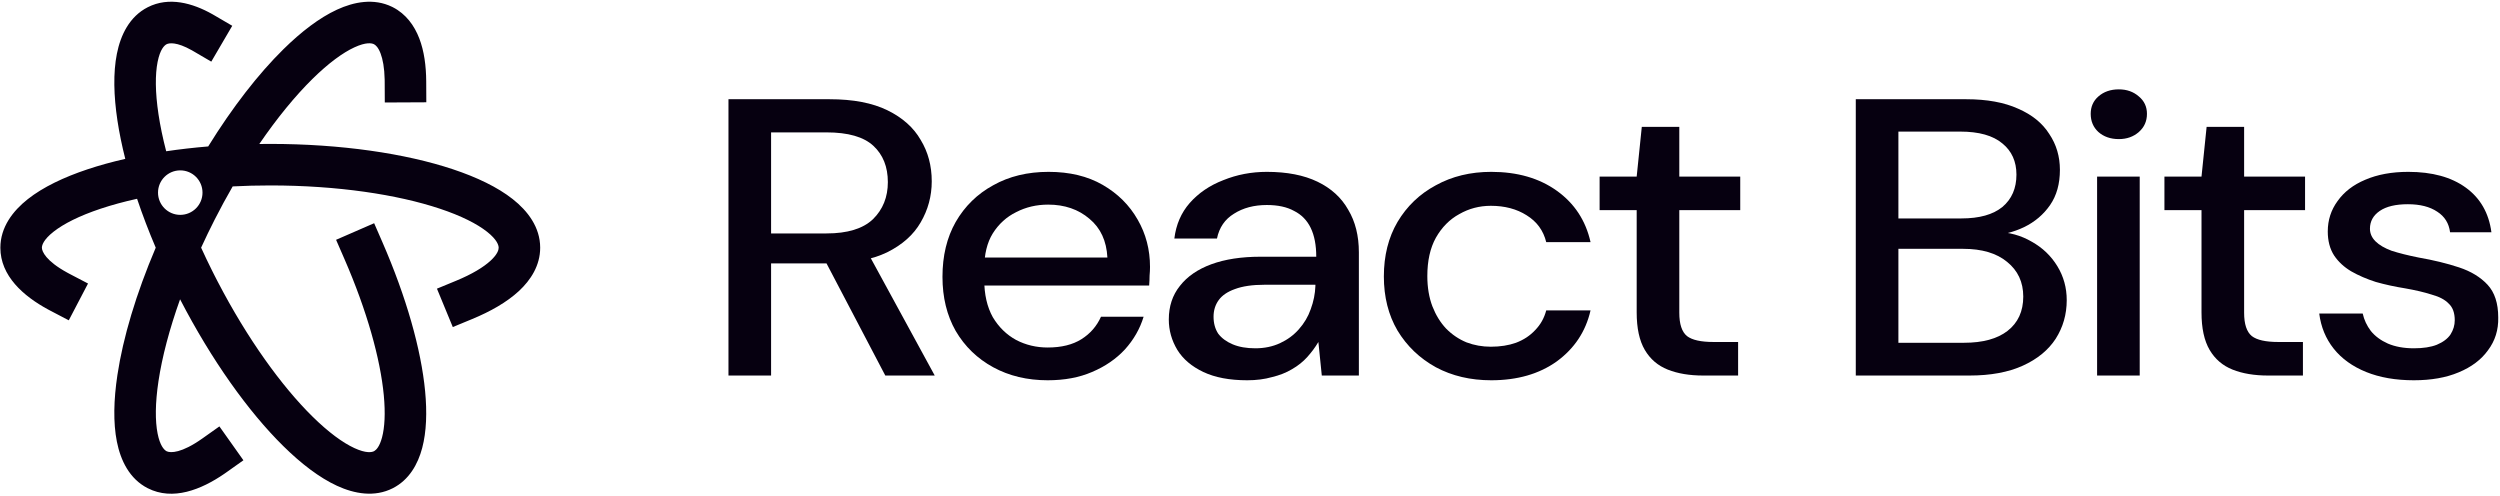
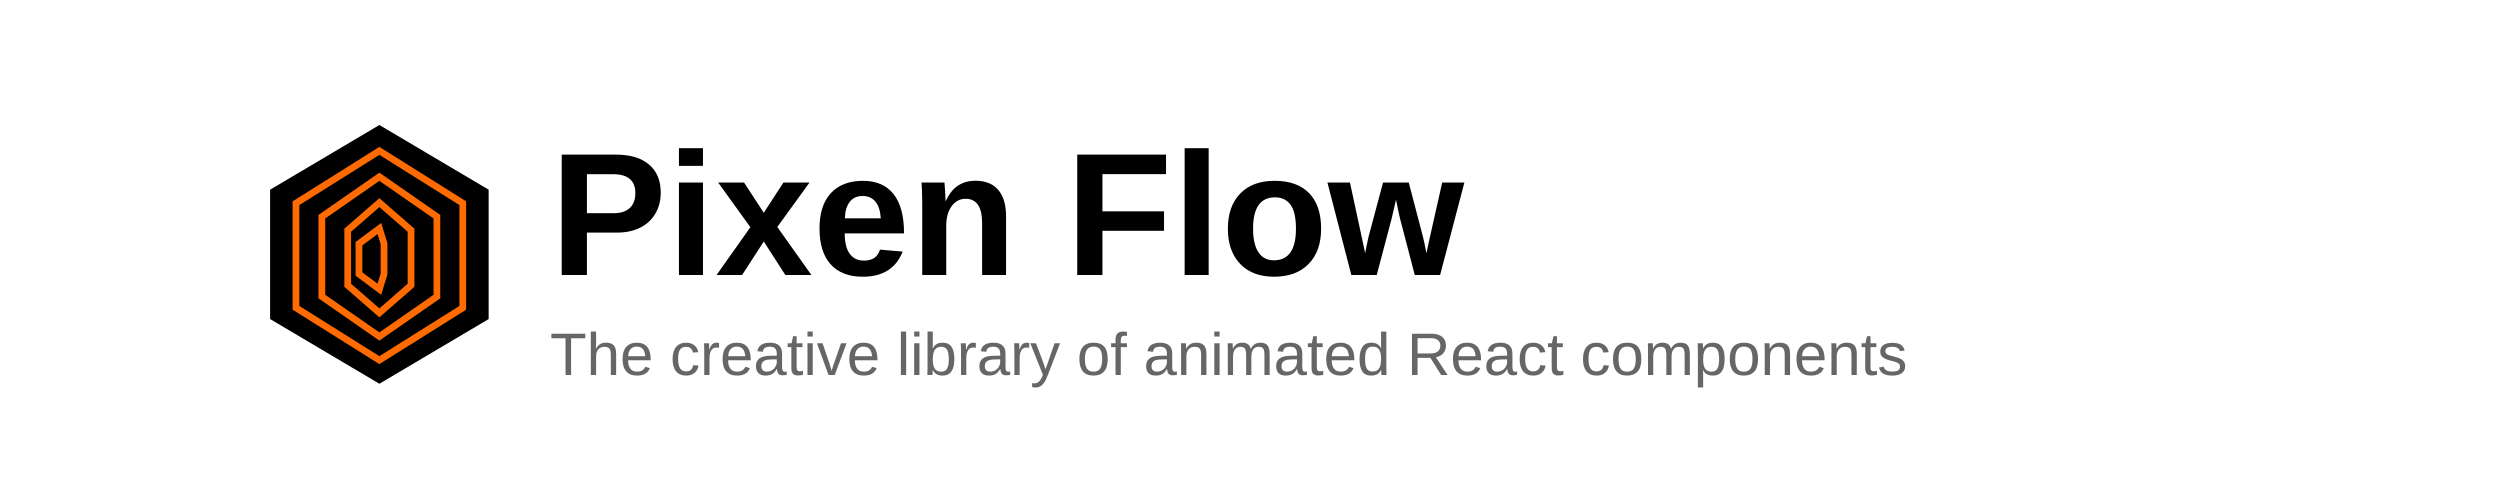
- <svg xmlns="http://www.w3.org/2000/svg" width="1074" height="213" viewBox="0 0 1074 213" fill="none">
-   <path d="M63.472 3.106C72.603 -1.549 82.758 1.322 91.255 6.109L92.072 6.578L99.772 11.081L90.766 26.479L83.066 21.976L82.418 21.604C75.821 17.896 72.647 18.452 71.572 19L71.565 19.003C70.653 19.467 68.8 21.1 67.708 26.592C66.641 31.959 66.649 39.555 68.088 49.107C68.831 54.041 69.937 59.359 71.393 64.98C77.185 64.123 83.217 63.428 89.44 62.912C99.856 46.078 110.994 31.757 121.728 21.184C129.391 13.636 137.216 7.632 144.77 4.146C152.09 0.768 160.606 -0.855 168.377 2.912L168.747 3.096L168.765 3.104C174.428 6 178.015 11.016 180.128 16.512C182.215 21.94 183.069 28.302 183.102 35.025L183.146 43.944L165.307 44.031L165.264 35.112L165.25 34.108C165.146 29.172 164.461 25.472 163.478 22.913C162.458 20.261 161.34 19.345 160.652 18.991C159.732 18.528 157.316 18.002 152.244 20.343C147.271 22.637 141.129 27.113 134.245 33.893C126.874 41.154 119.074 50.64 111.397 61.86C112.961 61.838 114.533 61.825 116.111 61.825C146.356 61.825 174.11 65.899 194.612 72.732C204.816 76.133 213.718 80.38 220.252 85.528C226.685 90.598 232.063 97.591 232.063 106.422C232.063 114.032 228.031 120.308 222.88 125.069C217.73 129.829 210.733 133.805 202.762 137.096L194.518 140.499L187.711 124.011L195.955 120.607C202.849 117.761 207.745 114.767 210.771 111.97C213.796 109.173 214.225 107.303 214.225 106.422C214.224 105.399 213.61 103.007 209.211 99.54C204.911 96.152 198.137 92.71 188.972 89.655C170.734 83.576 144.972 79.664 116.111 79.664C110.604 79.664 105.21 79.807 99.959 80.08C97.333 84.632 94.758 89.372 92.258 94.276C90.182 98.349 88.229 102.398 86.4 106.402C87.872 109.626 89.423 112.878 91.055 116.148L92.269 118.556L92.27 118.558L93.505 120.957C106.318 145.599 120.98 165.884 134.247 178.952C141.129 185.731 147.271 190.204 152.242 192.496C157.32 194.838 159.735 194.305 160.652 193.84L160.813 193.752C161.658 193.251 163.081 191.855 164.133 187.884C165.25 183.663 165.62 177.599 164.875 169.767C163.391 154.176 157.687 133.567 147.94 111.196L144.378 103.019L160.732 95.893L164.295 104.071C174.528 127.557 180.918 150.047 182.634 168.078C183.488 177.058 183.234 185.436 181.377 192.45C179.524 199.448 175.743 206.169 168.756 209.732L168.751 209.734C160.883 213.74 152.211 212.125 144.772 208.695C137.218 205.211 129.392 199.209 121.729 191.661C106.699 176.857 90.878 154.698 77.362 128.574C72.75 141.468 69.632 153.436 68.083 163.728C66.645 173.282 66.638 180.88 67.706 186.249C68.731 191.399 70.424 193.157 71.384 193.739L71.565 193.841L71.574 193.845L71.715 193.911C73.273 194.583 77.887 194.787 86.978 188.341L94.253 183.182L104.571 197.734L97.295 202.893L96.344 203.557C86.437 210.359 74.25 215.233 63.472 209.737V209.738C55.601 205.731 51.809 197.765 50.21 189.73C48.586 181.571 48.842 171.711 50.442 161.074C52.848 145.089 58.473 126.19 66.903 106.402C63.857 99.252 61.179 92.218 58.885 85.395C53.219 86.65 47.982 88.078 43.251 89.655C34.085 92.71 27.311 96.152 23.012 99.54C18.613 103.007 17.998 105.399 17.998 106.422C17.998 107.963 19.619 112.07 28.98 117.169L29.91 117.666L37.813 121.8L29.546 137.606L21.643 133.473L20.616 132.926C10.035 127.184 0.16 118.521 0.16 106.422C0.16 97.591 5.538 90.598 11.971 85.528C18.504 80.379 27.406 76.133 37.61 72.732C42.605 71.068 48.03 69.568 53.816 68.25C52.362 62.492 51.233 56.974 50.448 51.766C48.846 41.13 48.589 31.271 50.212 23.112C51.81 15.078 55.601 7.114 63.472 3.106ZM77.439 73.191C72.16 73.191 67.882 77.47 67.882 82.748C67.882 88.026 72.161 92.305 77.439 92.305C82.716 92.305 86.995 88.026 86.995 82.748C86.995 77.47 82.716 73.191 77.439 73.191Z" fill="#060010" />
-   <path d="M312.951 161.33V42.627H356.34C366.47 42.627 374.77 44.21 381.238 47.376C387.707 50.541 392.467 54.78 395.518 60.094C398.692 65.294 400.278 71.229 400.278 77.899C400.278 84.23 398.692 90.108 395.518 95.535C392.467 100.848 387.646 105.144 381.055 108.422C374.465 111.588 366.043 113.17 355.791 113.17H331.259V161.33H312.951ZM380.323 161.33L352.678 108.592H372.817L401.56 161.33H380.323ZM331.259 100.283H355.058C364.09 100.283 370.742 98.248 375.014 94.178C379.286 89.995 381.421 84.682 381.421 78.238C381.421 71.681 379.347 66.481 375.197 62.637C371.047 58.794 364.334 56.872 355.058 56.872H331.259V100.283Z" fill="#060010" />
-   <path d="M450.106 163.364C441.319 163.364 433.508 161.499 426.673 157.769C419.838 154.038 414.468 148.838 410.562 142.168C406.778 135.498 404.887 127.754 404.887 118.936C404.887 109.892 406.778 102.035 410.562 95.365C414.468 88.582 419.838 83.325 426.673 79.595C433.508 75.751 441.441 73.829 450.473 73.829C459.504 73.829 467.255 75.695 473.723 79.425C480.192 83.156 485.196 88.13 488.736 94.348C492.275 100.452 494.045 107.235 494.045 114.697C494.045 115.827 493.984 117.071 493.862 118.427C493.862 119.671 493.801 121.084 493.679 122.667H418.251V110.627H475.737C475.371 103.505 472.808 97.965 468.048 94.009C463.288 89.939 457.368 87.904 450.29 87.904C445.285 87.904 440.709 88.978 436.559 91.126C432.409 93.161 429.053 96.213 426.49 100.283C424.049 104.24 422.828 109.27 422.828 115.375V120.123C422.828 126.454 424.049 131.824 426.49 136.233C429.053 140.528 432.409 143.807 436.559 146.068C440.709 148.216 445.224 149.29 450.106 149.29C455.965 149.29 460.786 148.103 464.569 145.729C468.353 143.355 471.16 140.133 472.991 136.063H491.299C489.712 141.263 487.027 145.955 483.243 150.138C479.46 154.207 474.761 157.429 469.146 159.803C463.654 162.177 457.307 163.364 450.106 163.364Z" fill="#060010" />
-   <path d="M535.805 163.364C528.238 163.364 521.952 162.177 516.948 159.803C511.944 157.429 508.221 154.264 505.78 150.307C503.339 146.237 502.119 141.885 502.119 137.25C502.119 131.598 503.705 126.793 506.879 122.836C510.052 118.766 514.568 115.658 520.426 113.51C526.285 111.362 533.303 110.288 541.48 110.288H565.463C565.463 105.314 564.67 101.187 563.083 97.909C561.496 94.63 559.116 92.2 555.943 90.617C552.892 88.921 548.986 88.073 544.226 88.073C538.734 88.073 534.035 89.317 530.129 91.804C526.224 94.178 523.783 97.739 522.806 102.487H504.499C505.231 96.496 507.428 91.408 511.089 87.226C514.873 82.93 519.694 79.651 525.552 77.39C531.411 75.016 537.635 73.829 544.226 73.829C552.892 73.829 560.154 75.242 566.012 78.069C571.871 80.895 576.265 84.908 579.194 90.108C582.245 95.196 583.771 101.3 583.771 108.422V161.33H567.843L566.378 146.916C565.036 149.177 563.449 151.325 561.618 153.36C559.788 155.394 557.591 157.147 555.028 158.616C552.587 160.086 549.718 161.217 546.423 162.008C543.25 162.912 539.71 163.364 535.805 163.364ZM539.283 149.629C543.189 149.629 546.728 148.894 549.902 147.424C553.075 145.955 555.76 143.976 557.957 141.489C560.276 138.889 561.985 136.006 563.083 132.841C564.304 129.563 564.975 126.228 565.097 122.836V122.327H543.311C538.063 122.327 533.791 122.949 530.495 124.193C527.322 125.323 525.003 126.906 523.539 128.941C522.074 130.976 521.342 133.35 521.342 136.063C521.342 138.889 522.013 141.32 523.356 143.355C524.82 145.277 526.895 146.803 529.58 147.933C532.265 149.064 535.5 149.629 539.283 149.629Z" fill="#060010" />
-   <path d="M640.642 163.364C631.732 163.364 623.799 161.499 616.842 157.769C609.885 153.925 604.392 148.668 600.365 141.998C596.459 135.328 594.506 127.584 594.506 118.766C594.506 109.836 596.459 102.035 600.365 95.365C604.392 88.582 609.885 83.325 616.842 79.595C623.799 75.751 631.732 73.829 640.642 73.829C651.87 73.829 661.268 76.542 668.835 81.969C676.402 87.395 681.223 94.743 683.298 104.013H664.258C663.038 99.039 660.231 95.196 655.837 92.482C651.565 89.769 646.439 88.413 640.458 88.413C635.576 88.413 631.061 89.6 626.911 91.974C622.761 94.235 619.405 97.626 616.842 102.148C614.401 106.557 613.18 112.04 613.18 118.597C613.18 123.458 613.912 127.81 615.377 131.654C616.842 135.385 618.794 138.55 621.235 141.15C623.799 143.75 626.728 145.729 630.023 147.085C633.318 148.329 636.797 148.951 640.458 148.951C644.486 148.951 648.087 148.385 651.26 147.255C654.555 146.011 657.301 144.203 659.498 141.829C661.817 139.455 663.404 136.628 664.258 133.35H683.298C681.223 142.394 676.402 149.685 668.835 155.225C661.268 160.651 651.87 163.364 640.642 163.364Z" fill="#060010" />
-   <path d="M731.679 161.33C725.821 161.33 720.755 160.482 716.484 158.786C712.212 157.09 708.917 154.264 706.598 150.307C704.279 146.351 703.119 140.981 703.119 134.198V90.278H687.192V75.864H703.119L705.316 54.498H721.427V75.864H747.607V90.278H721.427V134.367C721.427 139.228 722.525 142.563 724.722 144.372C726.919 146.068 730.703 146.916 736.073 146.916H746.691V161.33H731.679Z" fill="#060010" />
-   <path d="M797.245 161.33V42.627H844.661C853.571 42.627 861.016 43.984 866.997 46.697C872.977 49.297 877.432 52.915 880.361 57.55C883.412 62.072 884.938 67.216 884.938 72.981C884.938 78.973 883.535 84.004 880.727 88.073C877.92 92.143 874.198 95.309 869.56 97.57C865.044 99.718 860.162 100.961 854.914 101.3L857.477 99.605C863.091 99.718 868.217 101.131 872.855 103.844C877.493 106.444 881.155 109.949 883.84 114.357C886.525 118.766 887.867 123.628 887.867 128.941C887.867 135.046 886.281 140.585 883.107 145.559C879.934 150.42 875.235 154.264 869.011 157.09C862.786 159.916 855.158 161.33 846.126 161.33H797.245ZM815.552 147.255H843.746C851.801 147.255 858.026 145.559 862.42 142.168C866.936 138.663 869.194 133.745 869.194 127.415C869.194 121.197 866.875 116.223 862.237 112.492C857.721 108.762 851.435 106.896 843.38 106.896H815.552V147.255ZM815.552 93.839H842.647C850.337 93.839 856.195 92.2 860.223 88.921C864.251 85.53 866.264 80.895 866.264 75.016C866.264 69.364 864.251 64.898 860.223 61.62C856.195 58.228 850.154 56.533 842.098 56.533H815.552V93.839Z" fill="#060010" />
-   <path d="M900.913 161.33V75.864H919.221V161.33H900.913ZM910.25 59.755C906.71 59.755 903.781 58.737 901.462 56.702C899.265 54.667 898.167 52.067 898.167 48.902C898.167 45.849 899.265 43.362 901.462 41.441C903.781 39.406 906.71 38.388 910.25 38.388C913.667 38.388 916.535 39.406 918.854 41.441C921.173 43.362 922.333 45.849 922.333 48.902C922.333 52.067 921.173 54.667 918.854 56.702C916.535 58.737 913.667 59.755 910.25 59.755Z" fill="#060010" />
-   <path d="M974.326 161.33C968.468 161.33 963.403 160.482 959.131 158.786C954.859 157.09 951.564 154.264 949.245 150.307C946.926 146.351 945.767 140.981 945.767 134.198V90.278H929.839V75.864H945.767L947.964 54.498H964.074V75.864H990.254V90.278H964.074V134.367C964.074 139.228 965.173 142.563 967.37 144.372C969.567 146.068 973.35 146.916 978.72 146.916H989.339V161.33H974.326Z" fill="#060010" />
-   <path d="M1036.99 163.364C1029.18 163.364 1022.34 162.177 1016.48 159.803C1010.63 157.429 1005.99 154.094 1002.57 149.799C999.153 145.503 997.078 140.472 996.346 134.706H1015.02C1015.63 137.42 1016.79 139.907 1018.5 142.168C1020.33 144.429 1022.77 146.237 1025.82 147.594C1028.99 148.951 1032.72 149.629 1036.99 149.629C1041.02 149.629 1044.31 149.12 1046.87 148.103C1049.56 146.972 1051.51 145.503 1052.73 143.694C1053.95 141.772 1054.56 139.737 1054.56 137.589C1054.56 134.424 1053.71 132.05 1052 130.467C1050.41 128.771 1047.97 127.471 1044.68 126.567C1041.5 125.549 1037.66 124.645 1033.14 123.854C1028.87 123.175 1024.72 122.271 1020.69 121.14C1016.79 119.897 1013.25 118.371 1010.08 116.562C1007.03 114.753 1004.58 112.492 1002.75 109.779C1000.92 106.953 1000.01 103.505 1000.01 99.435C1000.01 94.574 1001.41 90.221 1004.22 86.378C1007.03 82.421 1010.99 79.369 1016.12 77.221C1021.37 74.96 1027.53 73.829 1034.61 73.829C1044.86 73.829 1053.1 76.09 1059.32 80.612C1065.55 85.134 1069.21 91.522 1070.31 99.774H1052.55C1052.06 95.93 1050.23 92.991 1047.06 90.956C1043.88 88.808 1039.67 87.734 1034.43 87.734C1029.18 87.734 1025.15 88.695 1022.34 90.617C1019.54 92.539 1018.13 95.082 1018.13 98.248C1018.13 100.283 1018.93 102.092 1020.51 103.674C1022.1 105.257 1024.42 106.614 1027.47 107.744C1030.64 108.762 1034.49 109.722 1039 110.627C1045.47 111.757 1051.27 113.17 1056.39 114.866C1061.52 116.562 1065.61 119.049 1068.66 122.327C1071.71 125.606 1073.24 130.297 1073.24 136.402C1073.36 141.715 1071.9 146.407 1068.84 150.477C1065.91 154.547 1061.7 157.712 1056.21 159.973C1050.84 162.234 1044.43 163.364 1036.99 163.364Z" fill="#060010" />
+ <svg xmlns="http://www.w3.org/2000/svg" width="1000" height="200" viewBox="0 0 1000 200" fill="none">
+   <g transform="translate(100, 50) scale(0.9)">
+     <path d="M57.5 0L106.066 28.75V86.25L57.5 115L8.934 86.25V28.75L57.5 0Z" fill="#000000" />
+     <path d="M57.5 11.5L94.566 34.75V81.25L57.5 104.5L20.434 81.25V34.75L57.5 11.5Z" stroke="#FF6B00" stroke-width="3" />
+     <path d="M57.5 23L83.066 40.75V76.25L57.5 94L31.934 76.25V40.75L57.5 23Z" stroke="#FF6B00" stroke-width="3" />
+     <path d="M57.5 34.5L71.566 46.75V71.25L57.5 83.5L43.434 71.25V46.75L57.5 34.5Z" stroke="#FF6B00" stroke-width="3" />
+     <path d="M57.5 46L59.566 52.75V66.25L57.5 73L48.434 66.25V52.75L57.5 46Z" stroke="#FF6B00" stroke-width="3" />
+   </g>
+   <text x="220" y="110" font-family="Arial, sans-serif" font-weight="bold" font-size="70" fill="#000000">Pixen Flow</text>
+   <text x="220" y="150" font-family="Arial, sans-serif" font-size="24" fill="#666666">The creative library of animated React components</text>
</svg>
